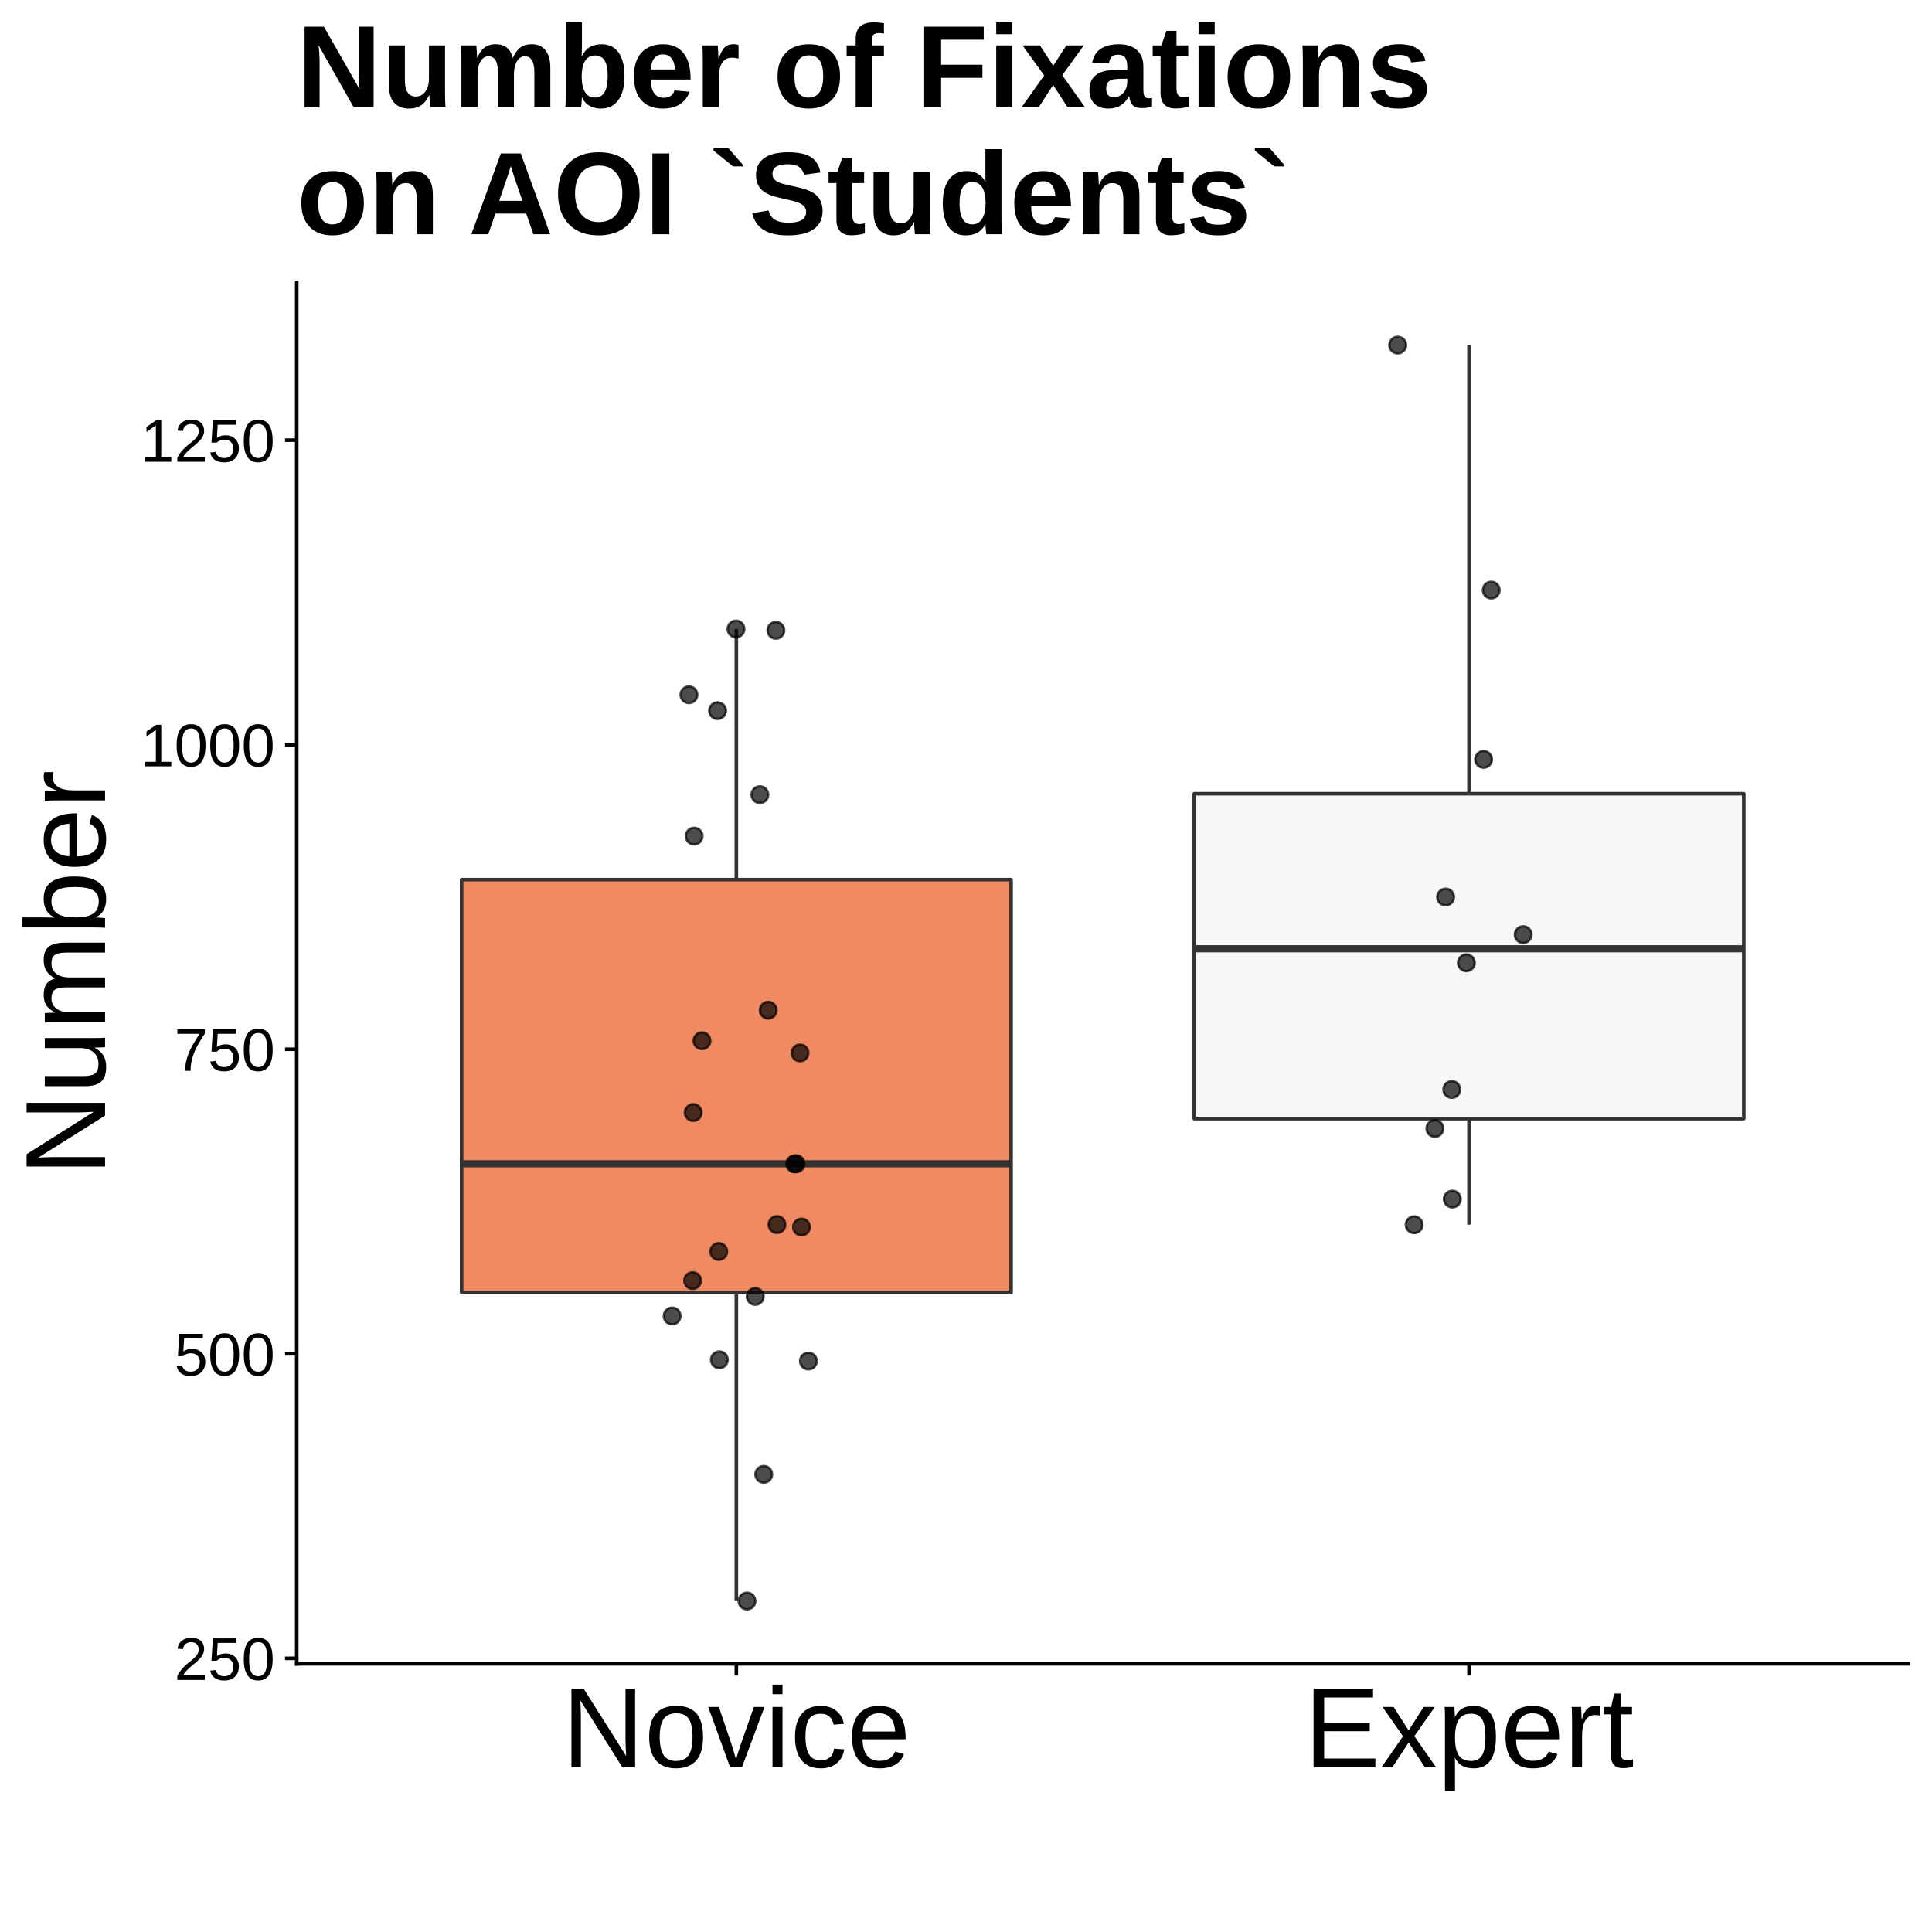
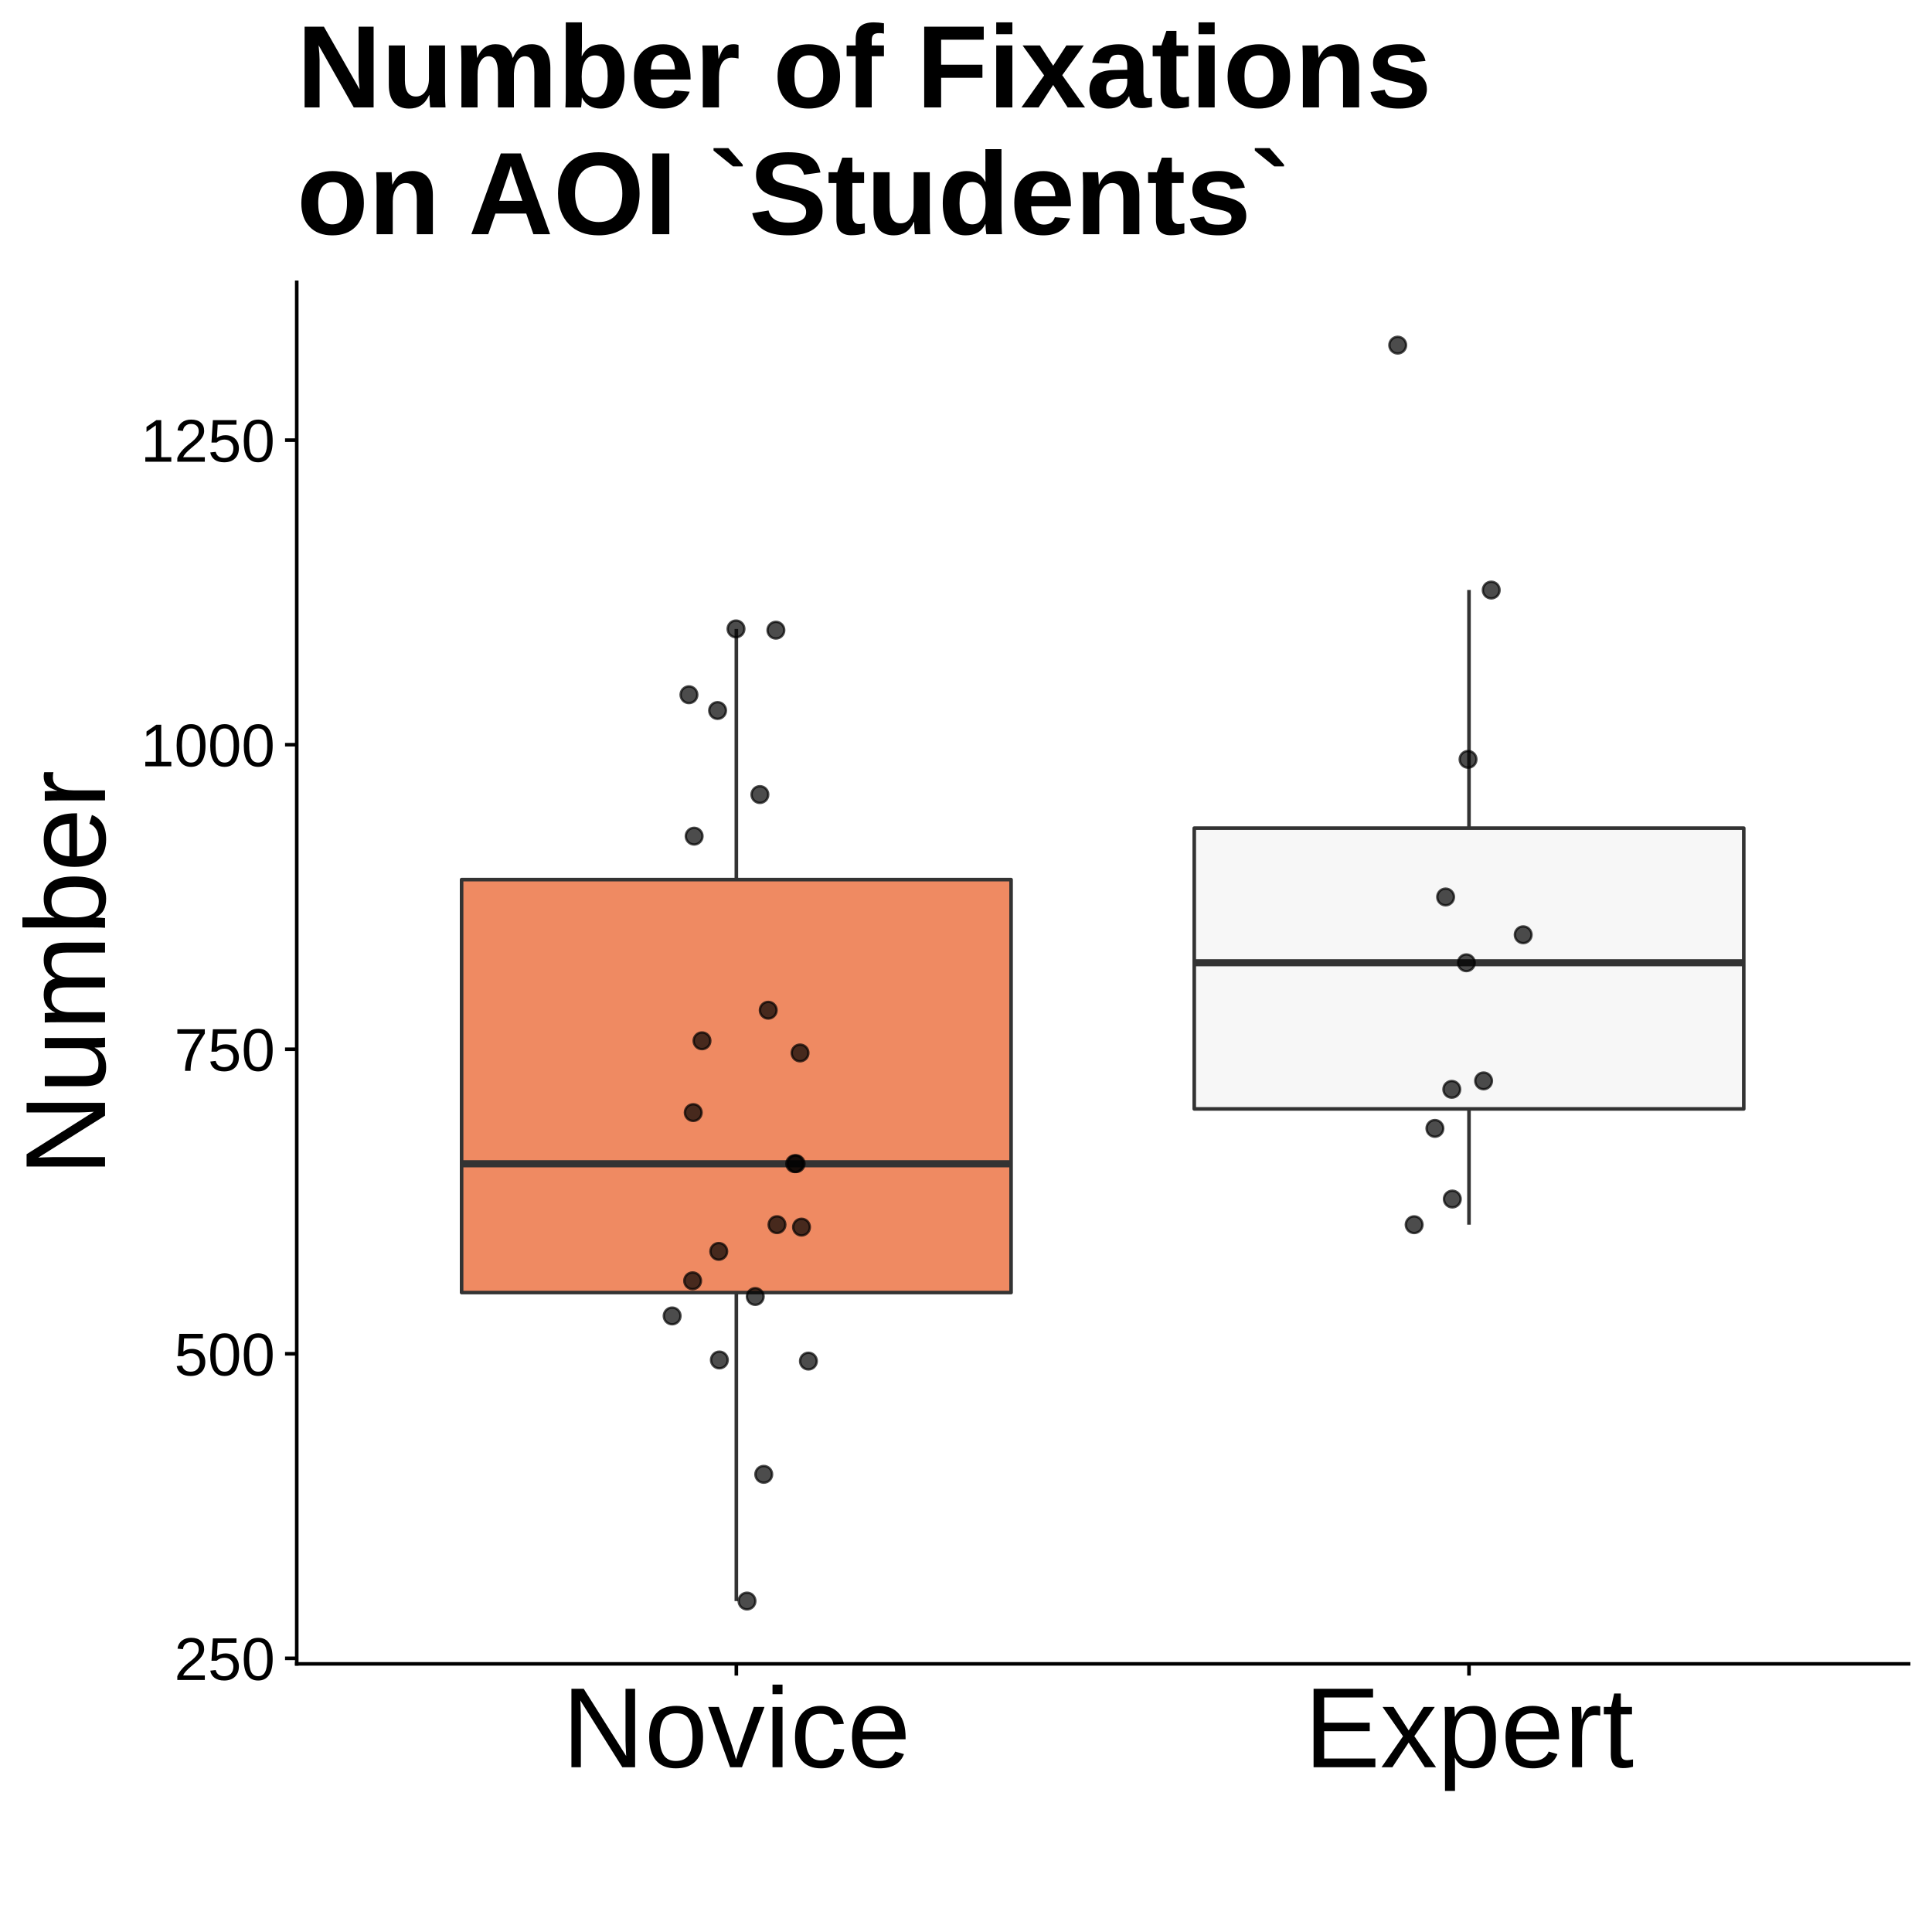
<svg xmlns="http://www.w3.org/2000/svg" class="svglite" width="576.00pt" height="576.00pt" viewBox="0 0 576.00 576.00">
  <defs>
    <style type="text/css">
    .svglite line, .svglite polyline, .svglite polygon, .svglite path, .svglite rect, .svglite circle {
      fill: none;
      stroke: #000000;
      stroke-linecap: round;
      stroke-linejoin: round;
      stroke-miterlimit: 10.00;
    }
    .svglite text {
      white-space: pre;
    }
  </style>
  </defs>
  <rect width="100%" height="100%" style="stroke: none; fill: none;" />
  <defs>
    <clipPath id="cpMC4wMHw1NzYuMDB8MC4wMHw1NzYuMDA=">
      <rect x="0.00" y="0.00" width="576.00" height="576.00" />
    </clipPath>
  </defs>
  <g clip-path="url(#cpMC4wMHw1NzYuMDB8MC4wMHw1NzYuMDA=)">
</g>
  <defs>
    <clipPath id="cpODguNDd8NTY5LjAzfDg0LjE3fDQ5Ni4wNg==">
      <rect x="88.47" y="84.17" width="480.56" height="411.89" />
    </clipPath>
  </defs>
  <g clip-path="url(#cpODguNDd8NTY5LjAzfDg0LjE3fDQ5Ni4wNg==)">
-     <line x1="219.53" y1="262.25" x2="219.53" y2="187.52" style="stroke-width: 1.07; stroke: #333333; stroke-linecap: butt;" />
-     <line x1="219.53" y1="385.37" x2="219.53" y2="477.34" style="stroke-width: 1.07; stroke: #333333; stroke-linecap: butt;" />
-     <polygon points="137.62,262.25 137.62,385.37 301.44,385.37 301.44,262.25 137.62,262.25 " style="stroke-width: 1.07; stroke: #333333; fill: #EF8A62;" />
+     <line x1="219.53" y1="262.24" x2="219.53" y2="187.52" style="stroke-width: 1.07; stroke: #333333; stroke-linecap: butt;" />
+     <line x1="219.53" y1="385.36" x2="219.53" y2="477.34" style="stroke-width: 1.07; stroke: #333333; stroke-linecap: butt;" />
+     <polygon points="137.62,262.24 137.62,385.36 301.44,385.36 301.44,262.24 137.62,262.24 " style="stroke-width: 1.07; stroke: #333333; fill: #EF8A62;" />
    <line x1="137.62" y1="346.96" x2="301.44" y2="346.96" style="stroke-width: 2.13; stroke: #333333; stroke-linecap: butt;" />
-     <line x1="437.96" y1="236.64" x2="437.96" y2="102.90" style="stroke-width: 1.07; stroke: #333333; stroke-linecap: butt;" />
-     <line x1="437.96" y1="333.52" x2="437.96" y2="365.12" style="stroke-width: 1.07; stroke: #333333; stroke-linecap: butt;" />
-     <polygon points="356.05,236.64 356.05,333.52 519.88,333.52 519.88,236.64 356.05,236.64 " style="stroke-width: 1.07; stroke: #333333; fill: #F7F7F7;" />
-     <line x1="356.05" y1="282.86" x2="519.88" y2="282.86" style="stroke-width: 2.13; stroke: #333333; stroke-linecap: butt;" />
-     <circle cx="209.29" cy="310.28" r="2.49" style="stroke-width: 0.71; stroke: #000000; stroke-opacity: 0.70; fill: #000000; fill-opacity: 0.70;" />
-     <circle cx="213.94" cy="211.88" r="2.49" style="stroke-width: 0.71; stroke: #000000; stroke-opacity: 0.70; fill: #000000; fill-opacity: 0.70;" />
-     <circle cx="222.71" cy="477.32" r="2.49" style="stroke-width: 0.71; stroke: #000000; stroke-opacity: 0.70; fill: #000000; fill-opacity: 0.70;" />
-     <circle cx="237.36" cy="346.95" r="2.49" style="stroke-width: 0.71; stroke: #000000; stroke-opacity: 0.70; fill: #000000; fill-opacity: 0.70;" />
-     <circle cx="206.50" cy="381.80" r="2.49" style="stroke-width: 0.71; stroke: #000000; stroke-opacity: 0.70; fill: #000000; fill-opacity: 0.70;" />
-     <circle cx="236.93" cy="346.99" r="2.49" style="stroke-width: 0.71; stroke: #000000; stroke-opacity: 0.70; fill: #000000; fill-opacity: 0.70;" />
-     <circle cx="238.96" cy="365.83" r="2.49" style="stroke-width: 0.71; stroke: #000000; stroke-opacity: 0.70; fill: #000000; fill-opacity: 0.70;" />
-     <circle cx="226.55" cy="236.92" r="2.49" style="stroke-width: 0.71; stroke: #000000; stroke-opacity: 0.70; fill: #000000; fill-opacity: 0.70;" />
-     <circle cx="225.17" cy="386.52" r="2.49" style="stroke-width: 0.71; stroke: #000000; stroke-opacity: 0.70; fill: #000000; fill-opacity: 0.70;" />
-     <circle cx="200.39" cy="392.35" r="2.49" style="stroke-width: 0.71; stroke: #000000; stroke-opacity: 0.70; fill: #000000; fill-opacity: 0.70;" />
-     <circle cx="206.68" cy="331.69" r="2.49" style="stroke-width: 0.71; stroke: #000000; stroke-opacity: 0.70; fill: #000000; fill-opacity: 0.70;" />
+     <line x1="437.96" y1="246.90" x2="437.96" y2="175.89" style="stroke-width: 1.07; stroke: #333333; stroke-linecap: butt;" />
+     <line x1="437.96" y1="330.61" x2="437.96" y2="365.12" style="stroke-width: 1.07; stroke: #333333; stroke-linecap: butt;" />
+     <polygon points="356.05,246.90 356.05,330.61 519.88,330.61 519.88,246.90 356.05,246.90 " style="stroke-width: 1.07; stroke: #333333; fill: #F7F7F7;" />
+     <line x1="356.05" y1="287.03" x2="519.88" y2="287.03" style="stroke-width: 2.13; stroke: #333333; stroke-linecap: butt;" />
+     <circle cx="209.29" cy="310.30" r="2.49" style="stroke-width: 0.71; stroke: #000000; stroke-opacity: 0.70; fill: #000000; fill-opacity: 0.70;" />
+     <circle cx="213.94" cy="211.83" r="2.49" style="stroke-width: 0.71; stroke: #000000; stroke-opacity: 0.70; fill: #000000; fill-opacity: 0.70;" />
+     <circle cx="222.71" cy="477.33" r="2.49" style="stroke-width: 0.71; stroke: #000000; stroke-opacity: 0.70; fill: #000000; fill-opacity: 0.70;" />
+     <circle cx="237.36" cy="346.93" r="2.49" style="stroke-width: 0.71; stroke: #000000; stroke-opacity: 0.70; fill: #000000; fill-opacity: 0.70;" />
+     <circle cx="206.50" cy="381.85" r="2.49" style="stroke-width: 0.71; stroke: #000000; stroke-opacity: 0.70; fill: #000000; fill-opacity: 0.70;" />
+     <circle cx="236.93" cy="346.94" r="2.49" style="stroke-width: 0.71; stroke: #000000; stroke-opacity: 0.70; fill: #000000; fill-opacity: 0.70;" />
+     <circle cx="238.96" cy="365.85" r="2.49" style="stroke-width: 0.71; stroke: #000000; stroke-opacity: 0.70; fill: #000000; fill-opacity: 0.70;" />
+     <circle cx="226.55" cy="236.89" r="2.49" style="stroke-width: 0.71; stroke: #000000; stroke-opacity: 0.70; fill: #000000; fill-opacity: 0.70;" />
+     <circle cx="225.17" cy="386.53" r="2.49" style="stroke-width: 0.71; stroke: #000000; stroke-opacity: 0.70; fill: #000000; fill-opacity: 0.70;" />
+     <circle cx="200.39" cy="392.33" r="2.49" style="stroke-width: 0.71; stroke: #000000; stroke-opacity: 0.70; fill: #000000; fill-opacity: 0.70;" />
+     <circle cx="206.68" cy="331.70" r="2.49" style="stroke-width: 0.71; stroke: #000000; stroke-opacity: 0.70; fill: #000000; fill-opacity: 0.70;" />
    <circle cx="205.40" cy="207.13" r="2.49" style="stroke-width: 0.71; stroke: #000000; stroke-opacity: 0.70; fill: #000000; fill-opacity: 0.70;" />
-     <circle cx="227.70" cy="439.57" r="2.49" style="stroke-width: 0.71; stroke: #000000; stroke-opacity: 0.70; fill: #000000; fill-opacity: 0.70;" />
-     <circle cx="214.47" cy="405.41" r="2.49" style="stroke-width: 0.71; stroke: #000000; stroke-opacity: 0.70; fill: #000000; fill-opacity: 0.70;" />
-     <circle cx="231.32" cy="187.92" r="2.49" style="stroke-width: 0.71; stroke: #000000; stroke-opacity: 0.70; fill: #000000; fill-opacity: 0.70;" />
-     <circle cx="219.43" cy="187.53" r="2.49" style="stroke-width: 0.71; stroke: #000000; stroke-opacity: 0.70; fill: #000000; fill-opacity: 0.70;" />
+     <circle cx="227.70" cy="439.55" r="2.49" style="stroke-width: 0.71; stroke: #000000; stroke-opacity: 0.70; fill: #000000; fill-opacity: 0.70;" />
+     <circle cx="214.47" cy="405.46" r="2.49" style="stroke-width: 0.71; stroke: #000000; stroke-opacity: 0.70; fill: #000000; fill-opacity: 0.70;" />
+     <circle cx="231.32" cy="187.88" r="2.49" style="stroke-width: 0.71; stroke: #000000; stroke-opacity: 0.70; fill: #000000; fill-opacity: 0.70;" />
+     <circle cx="219.43" cy="187.50" r="2.49" style="stroke-width: 0.71; stroke: #000000; stroke-opacity: 0.70; fill: #000000; fill-opacity: 0.70;" />
    <circle cx="229.04" cy="301.18" r="2.49" style="stroke-width: 0.71; stroke: #000000; stroke-opacity: 0.70; fill: #000000; fill-opacity: 0.70;" />
-     <circle cx="241.02" cy="405.78" r="2.49" style="stroke-width: 0.71; stroke: #000000; stroke-opacity: 0.70; fill: #000000; fill-opacity: 0.70;" />
-     <circle cx="214.29" cy="373.11" r="2.49" style="stroke-width: 0.71; stroke: #000000; stroke-opacity: 0.70; fill: #000000; fill-opacity: 0.70;" />
-     <circle cx="231.65" cy="365.09" r="2.49" style="stroke-width: 0.71; stroke: #000000; stroke-opacity: 0.70; fill: #000000; fill-opacity: 0.70;" />
+     <circle cx="241.02" cy="405.79" r="2.49" style="stroke-width: 0.71; stroke: #000000; stroke-opacity: 0.70; fill: #000000; fill-opacity: 0.70;" />
+     <circle cx="214.29" cy="373.08" r="2.49" style="stroke-width: 0.71; stroke: #000000; stroke-opacity: 0.70; fill: #000000; fill-opacity: 0.70;" />
+     <circle cx="231.65" cy="365.12" r="2.49" style="stroke-width: 0.71; stroke: #000000; stroke-opacity: 0.70; fill: #000000; fill-opacity: 0.70;" />
    <circle cx="238.52" cy="313.92" r="2.49" style="stroke-width: 0.71; stroke: #000000; stroke-opacity: 0.70; fill: #000000; fill-opacity: 0.70;" />
-     <circle cx="206.95" cy="249.28" r="2.49" style="stroke-width: 0.71; stroke: #000000; stroke-opacity: 0.70; fill: #000000; fill-opacity: 0.70;" />
-     <circle cx="444.59" cy="175.93" r="2.49" style="stroke-width: 0.71; stroke: #000000; stroke-opacity: 0.70; fill: #000000; fill-opacity: 0.70;" />
-     <circle cx="421.61" cy="365.15" r="2.49" style="stroke-width: 0.71; stroke: #000000; stroke-opacity: 0.70; fill: #000000; fill-opacity: 0.70;" />
-     <circle cx="427.80" cy="336.44" r="2.49" style="stroke-width: 0.71; stroke: #000000; stroke-opacity: 0.70; fill: #000000; fill-opacity: 0.70;" />
-     <circle cx="432.99" cy="357.49" r="2.49" style="stroke-width: 0.71; stroke: #000000; stroke-opacity: 0.70; fill: #000000; fill-opacity: 0.70;" />
-     <circle cx="416.71" cy="102.89" r="2.49" style="stroke-width: 0.71; stroke: #000000; stroke-opacity: 0.70; fill: #000000; fill-opacity: 0.70;" />
-     <circle cx="432.83" cy="324.81" r="2.49" style="stroke-width: 0.71; stroke: #000000; stroke-opacity: 0.70; fill: #000000; fill-opacity: 0.70;" />
-     <circle cx="454.12" cy="278.65" r="2.49" style="stroke-width: 0.71; stroke: #000000; stroke-opacity: 0.70; fill: #000000; fill-opacity: 0.70;" />
-     <circle cx="430.99" cy="267.44" r="2.49" style="stroke-width: 0.71; stroke: #000000; stroke-opacity: 0.70; fill: #000000; fill-opacity: 0.70;" />
+     <circle cx="206.95" cy="249.29" r="2.49" style="stroke-width: 0.71; stroke: #000000; stroke-opacity: 0.70; fill: #000000; fill-opacity: 0.70;" />
+     <circle cx="444.59" cy="175.92" r="2.49" style="stroke-width: 0.71; stroke: #000000; stroke-opacity: 0.70; fill: #000000; fill-opacity: 0.70;" />
+     <circle cx="421.61" cy="365.13" r="2.49" style="stroke-width: 0.71; stroke: #000000; stroke-opacity: 0.70; fill: #000000; fill-opacity: 0.70;" />
+     <circle cx="427.80" cy="336.42" r="2.49" style="stroke-width: 0.71; stroke: #000000; stroke-opacity: 0.70; fill: #000000; fill-opacity: 0.70;" />
+     <circle cx="432.99" cy="357.48" r="2.49" style="stroke-width: 0.71; stroke: #000000; stroke-opacity: 0.70; fill: #000000; fill-opacity: 0.70;" />
+     <circle cx="416.71" cy="102.90" r="2.49" style="stroke-width: 0.71; stroke: #000000; stroke-opacity: 0.70; fill: #000000; fill-opacity: 0.70;" />
+     <circle cx="432.83" cy="324.77" r="2.49" style="stroke-width: 0.71; stroke: #000000; stroke-opacity: 0.70; fill: #000000; fill-opacity: 0.70;" />
+     <circle cx="454.12" cy="278.69" r="2.49" style="stroke-width: 0.71; stroke: #000000; stroke-opacity: 0.70; fill: #000000; fill-opacity: 0.70;" />
+     <circle cx="430.99" cy="267.42" r="2.49" style="stroke-width: 0.71; stroke: #000000; stroke-opacity: 0.70; fill: #000000; fill-opacity: 0.70;" />
    <circle cx="437.18" cy="287.04" r="2.49" style="stroke-width: 0.71; stroke: #000000; stroke-opacity: 0.70; fill: #000000; fill-opacity: 0.70;" />
-     <circle cx="442.31" cy="226.40" r="2.49" style="stroke-width: 0.71; stroke: #000000; stroke-opacity: 0.70; fill: #000000; fill-opacity: 0.70;" />
+     <circle cx="442.31" cy="322.25" r="2.49" style="stroke-width: 0.71; stroke: #000000; stroke-opacity: 0.70; fill: #000000; fill-opacity: 0.70;" />
+     <circle cx="437.68" cy="226.39" r="2.49" style="stroke-width: 0.71; stroke: #000000; stroke-opacity: 0.70; fill: #000000; fill-opacity: 0.70;" />
  </g>
  <g clip-path="url(#cpMC4wMHw1NzYuMDB8MC4wMHw1NzYuMDA=)">
    <polyline points="88.47,496.06 88.47,84.17 " style="stroke-width: 1.07; stroke-linecap: square;" />
    <text x="81.99" y="500.85" text-anchor="end" style="font-size: 18.00px; font-family: &quot;Arial&quot;;" textLength="30.02px" lengthAdjust="spacingAndGlyphs">250</text>
    <text x="81.99" y="410.06" text-anchor="end" style="font-size: 18.00px; font-family: &quot;Arial&quot;;" textLength="30.02px" lengthAdjust="spacingAndGlyphs">500</text>
    <text x="81.99" y="319.26" text-anchor="end" style="font-size: 18.00px; font-family: &quot;Arial&quot;;" textLength="30.02px" lengthAdjust="spacingAndGlyphs">750</text>
-     <text x="81.99" y="228.47" text-anchor="end" style="font-size: 18.00px; font-family: &quot;Arial&quot;;" textLength="40.03px" lengthAdjust="spacingAndGlyphs">1000</text>
-     <text x="81.99" y="137.68" text-anchor="end" style="font-size: 18.00px; font-family: &quot;Arial&quot;;" textLength="40.03px" lengthAdjust="spacingAndGlyphs">1250</text>
+     <text x="81.99" y="228.46" text-anchor="end" style="font-size: 18.00px; font-family: &quot;Arial&quot;;" textLength="40.03px" lengthAdjust="spacingAndGlyphs">1000</text>
+     <text x="81.99" y="137.66" text-anchor="end" style="font-size: 18.00px; font-family: &quot;Arial&quot;;" textLength="40.03px" lengthAdjust="spacingAndGlyphs">1250</text>
    <polyline points="84.98,494.41 88.47,494.41 " style="stroke-width: 1.07; stroke-linecap: butt;" />
-     <polyline points="84.98,403.62 88.47,403.62 " style="stroke-width: 1.07; stroke-linecap: butt;" />
+     <polyline points="84.98,403.61 88.47,403.61 " style="stroke-width: 1.07; stroke-linecap: butt;" />
    <polyline points="84.98,312.82 88.47,312.82 " style="stroke-width: 1.07; stroke-linecap: butt;" />
-     <polyline points="84.98,222.03 88.47,222.03 " style="stroke-width: 1.07; stroke-linecap: butt;" />
-     <polyline points="84.98,131.23 88.47,131.23 " style="stroke-width: 1.07; stroke-linecap: butt;" />
+     <polyline points="84.98,222.02 88.47,222.02 " style="stroke-width: 1.07; stroke-linecap: butt;" />
+     <polyline points="84.98,131.22 88.47,131.22 " style="stroke-width: 1.07; stroke-linecap: butt;" />
    <polyline points="88.47,496.06 569.03,496.06 " style="stroke-width: 1.07; stroke-linecap: square;" />
    <polyline points="219.53,499.55 219.53,496.06 " style="stroke-width: 1.07; stroke-linecap: butt;" />
    <polyline points="437.96,499.55 437.96,496.06 " style="stroke-width: 1.07; stroke-linecap: butt;" />
    <text x="219.53" y="526.88" text-anchor="middle" style="font-size: 34.00px; font-family: &quot;Arial&quot;;" textLength="103.92px" lengthAdjust="spacingAndGlyphs">Novice</text>
    <text x="437.96" y="526.88" text-anchor="middle" style="font-size: 34.00px; font-family: &quot;Arial&quot;;" textLength="98.26px" lengthAdjust="spacingAndGlyphs">Expert</text>
    <text transform="translate(31.32,290.12) rotate(-90)" text-anchor="middle" style="font-size: 34.00px; font-family: &quot;Arial&quot;;" textLength="120.91px" lengthAdjust="spacingAndGlyphs">Number</text>
    <text x="88.47" y="32.03" style="font-size: 35.00px; font-weight: bold; font-family: &quot;Arial&quot;;" textLength="338.34px" lengthAdjust="spacingAndGlyphs">Number of Fixations</text>
    <text x="88.47" y="69.83" style="font-size: 35.00px; font-weight: bold; font-family: &quot;Arial&quot;;" textLength="296.16px" lengthAdjust="spacingAndGlyphs">on AOI `Students`</text>
  </g>
</svg>
